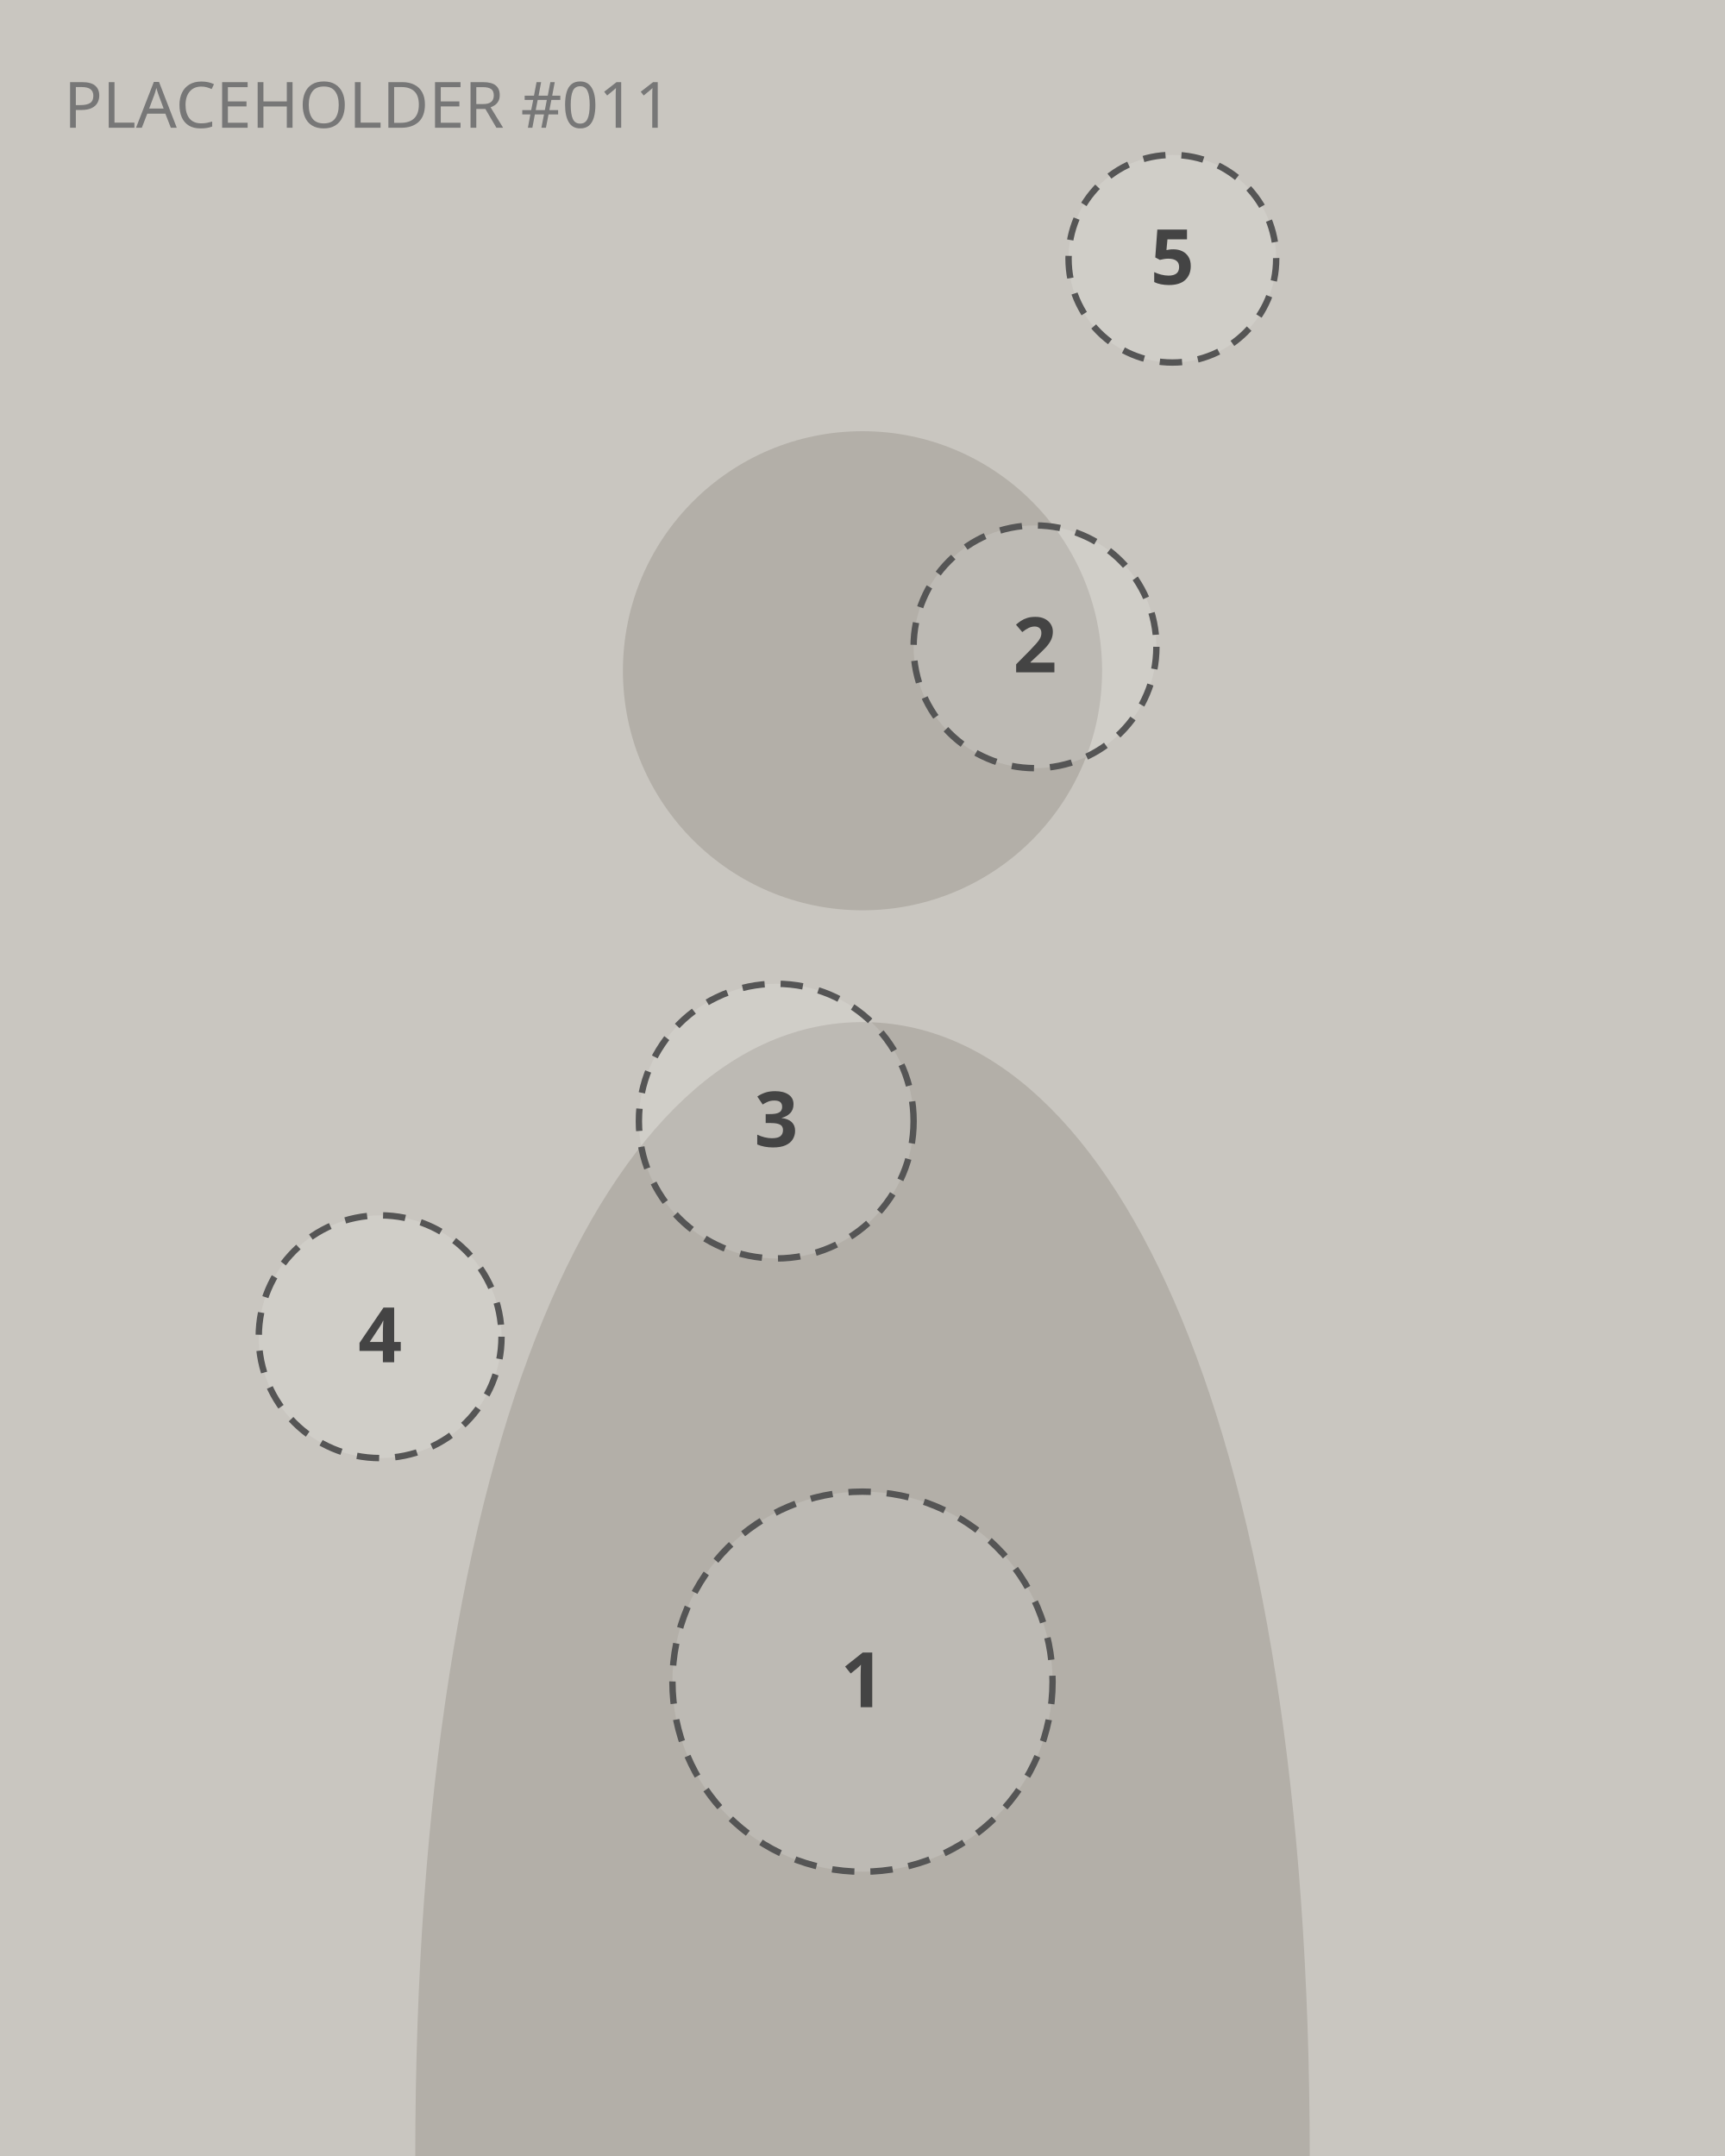
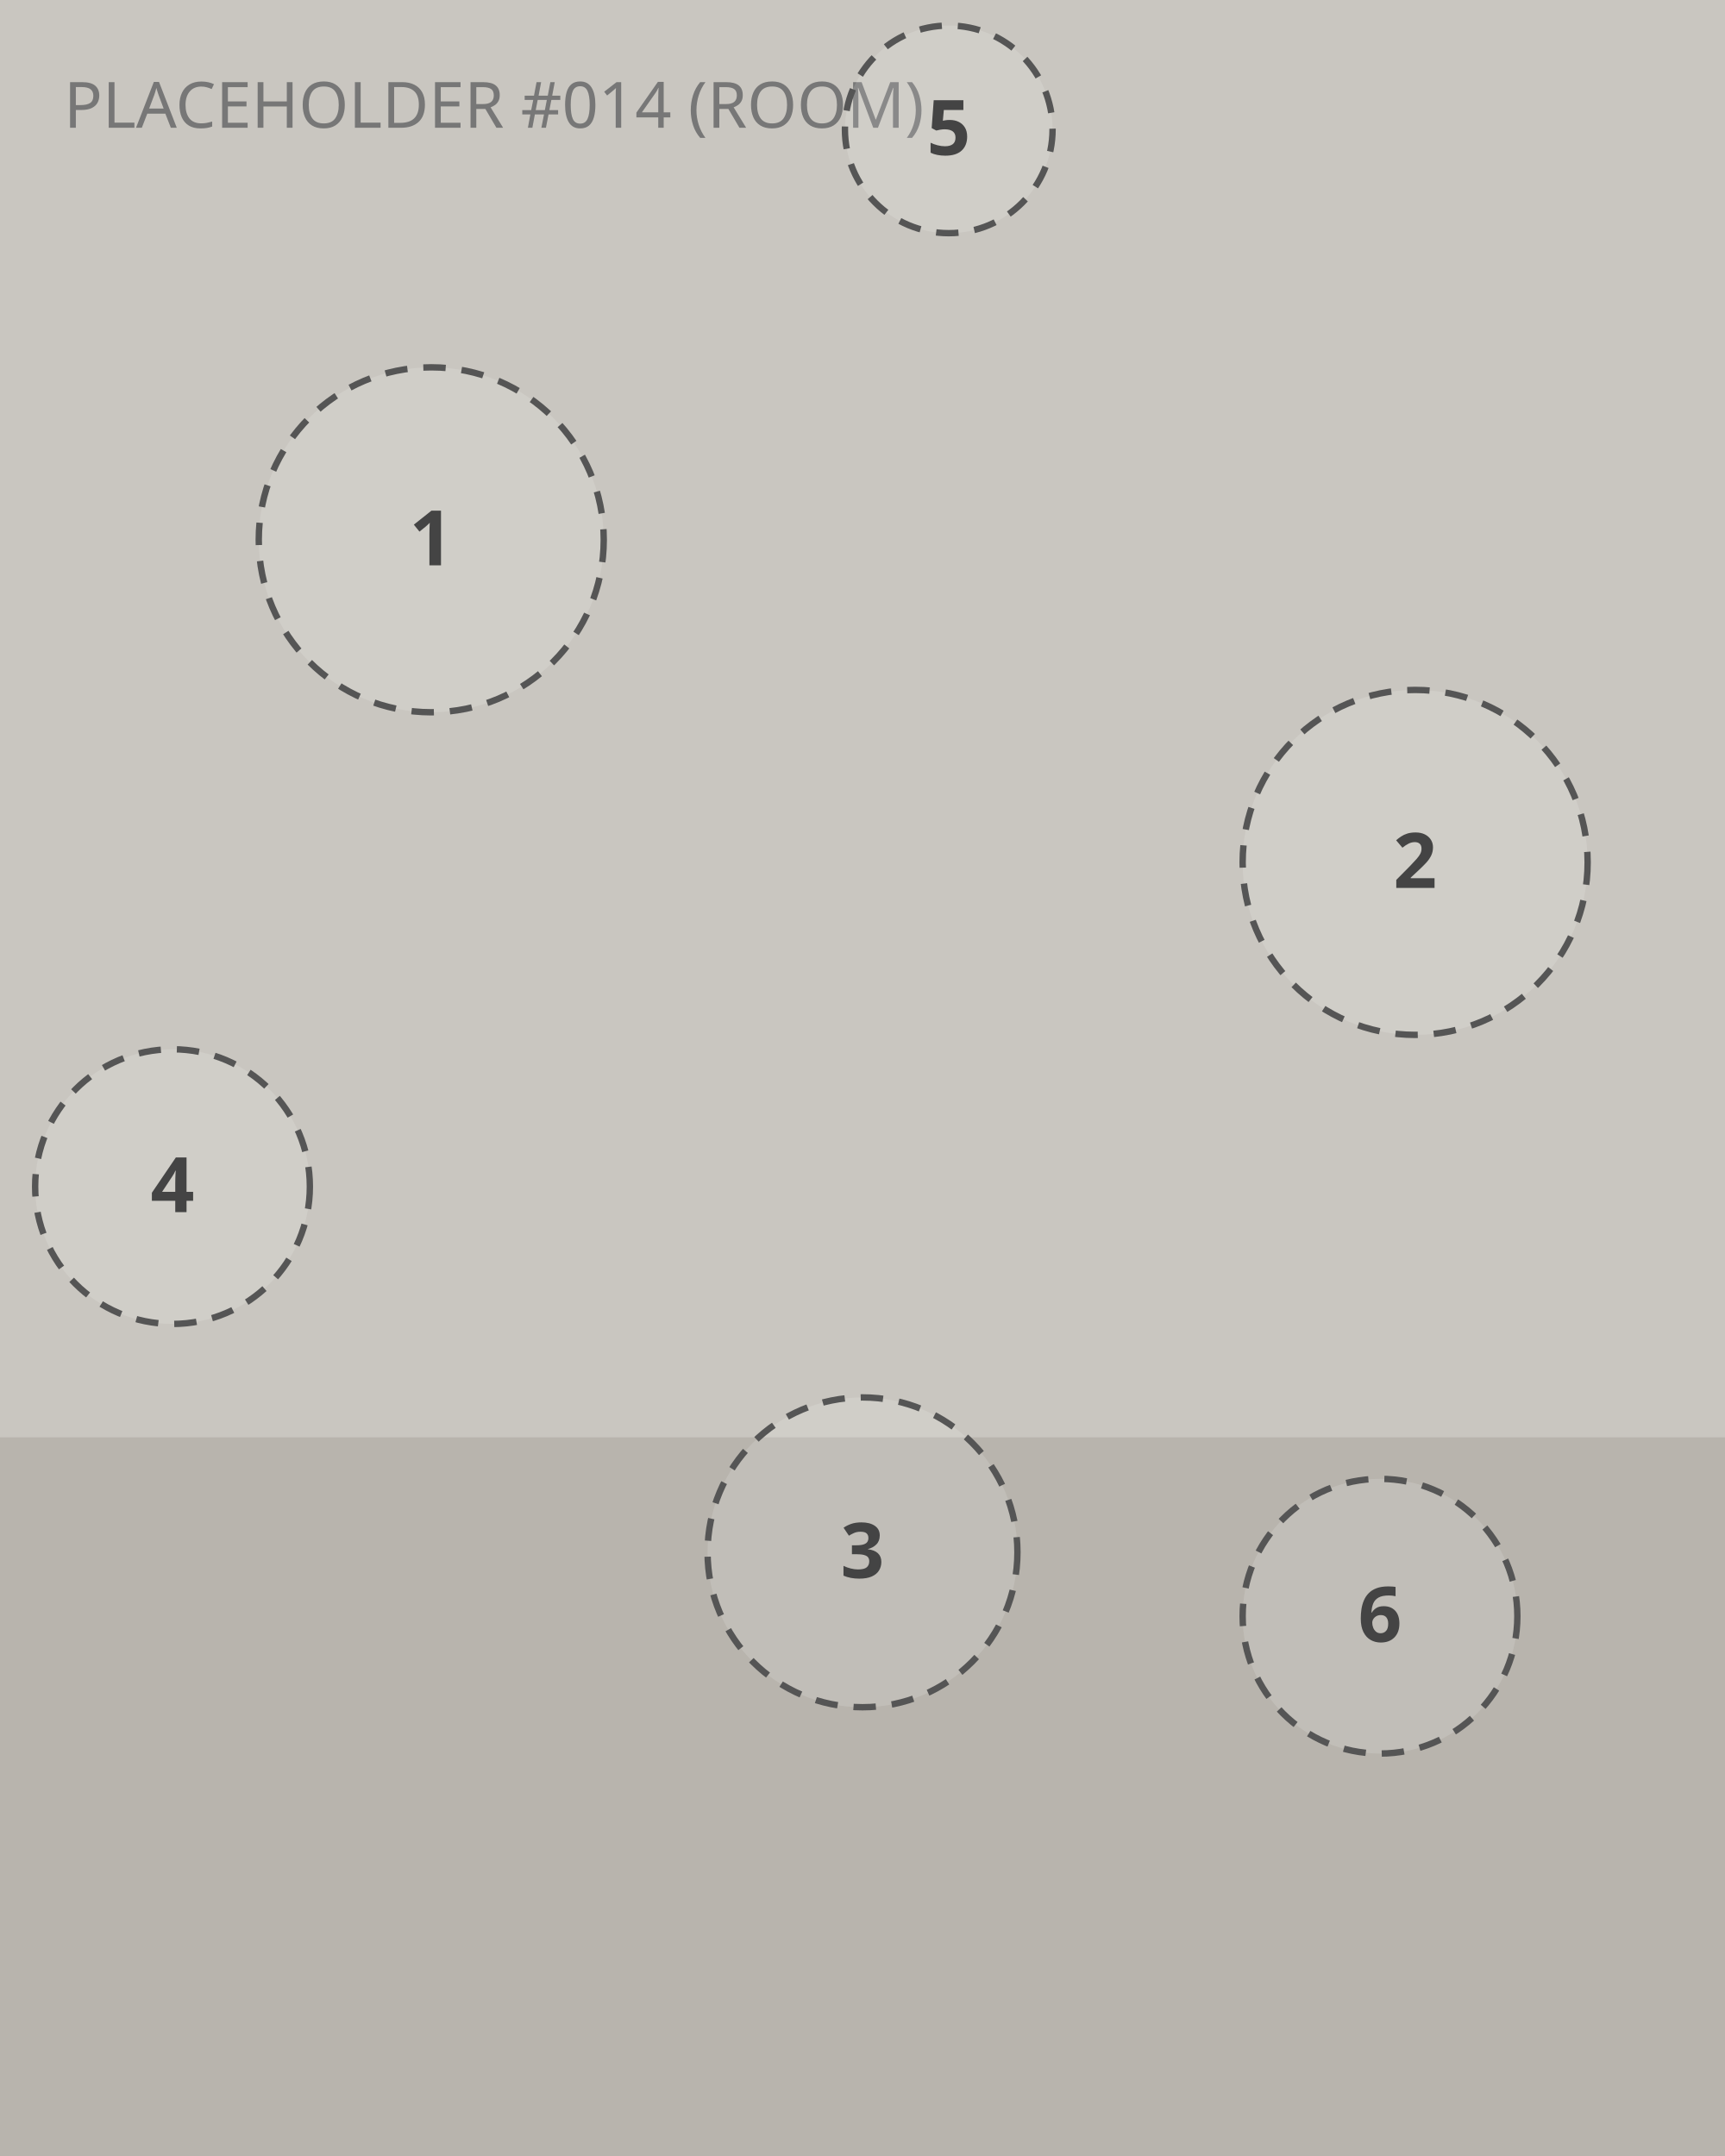
<svg xmlns="http://www.w3.org/2000/svg" viewBox="0 0 1080 1350" width="1080" height="1350">
  <rect width="1080" height="1350" fill="#c9c6c0" />
-   <circle cx="540" cy="420" r="150" fill="#b3afa8" />
-   <path d="M260 1350 C260 900 380 640 540 640 C700 640 820 900 820 1350 Z" fill="#b3afa8" />
-   <text x="40" y="80" font-size="40" fill="#777" font-family="sans-serif">PLACEHOLDER #011</text>
-   <circle cx="540" cy="1053" r="119" fill="#ffffff22" stroke="#555" stroke-width="4" stroke-dasharray="14 10" />
-   <text x="540" y="1069" font-size="48" text-anchor="middle" fill="#444" font-family="sans-serif" font-weight="700">1</text>
-   <circle cx="648" cy="405" r="76" fill="#ffffff22" stroke="#555" stroke-width="4" stroke-dasharray="14 10" />
-   <text x="648" y="421" font-size="48" text-anchor="middle" fill="#444" font-family="sans-serif" font-weight="700">2</text>
-   <circle cx="486" cy="702" r="86" fill="#ffffff22" stroke="#555" stroke-width="4" stroke-dasharray="14 10" />
-   <text x="486" y="718" font-size="48" text-anchor="middle" fill="#444" font-family="sans-serif" font-weight="700">3</text>
-   <circle cx="238" cy="837" r="76" fill="#ffffff22" stroke="#555" stroke-width="4" stroke-dasharray="14 10" />
-   <text x="238" y="853" font-size="48" text-anchor="middle" fill="#444" font-family="sans-serif" font-weight="700">4</text>
-   <circle cx="734" cy="162" r="65" fill="#ffffff22" stroke="#555" stroke-width="4" stroke-dasharray="14 10" />
-   <text x="734" y="178" font-size="48" text-anchor="middle" fill="#444" font-family="sans-serif" font-weight="700">5</text>
+   <rect x="0" y="900" width="1080" height="450" fill="#b8b4ad" />
+   <text x="40" y="80" font-size="40" fill="#777" font-family="sans-serif">PLACEHOLDER #014 (ROOM)</text>
+   <circle cx="270" cy="338" r="108" fill="#ffffff22" stroke="#555" stroke-width="4" stroke-dasharray="14 10" />
+   <text x="270" y="354" font-size="48" text-anchor="middle" fill="#444" font-family="sans-serif" font-weight="700">1</text>
+   <circle cx="886" cy="540" r="108" fill="#ffffff22" stroke="#555" stroke-width="4" stroke-dasharray="14 10" />
+   <text x="886" y="556" font-size="48" text-anchor="middle" fill="#444" font-family="sans-serif" font-weight="700">2</text>
+   <circle cx="540" cy="972" r="97" fill="#ffffff22" stroke="#555" stroke-width="4" stroke-dasharray="14 10" />
+   <text x="540" y="988" font-size="48" text-anchor="middle" fill="#444" font-family="sans-serif" font-weight="700">3</text>
+   <circle cx="108" cy="743" r="86" fill="#ffffff22" stroke="#555" stroke-width="4" stroke-dasharray="14 10" />
+   <text x="108" y="759" font-size="48" text-anchor="middle" fill="#444" font-family="sans-serif" font-weight="700">4</text>
+   <circle cx="594" cy="81" r="65" fill="#ffffff22" stroke="#555" stroke-width="4" stroke-dasharray="14 10" />
+   <text x="594" y="97" font-size="48" text-anchor="middle" fill="#444" font-family="sans-serif" font-weight="700">5</text>
+   <circle cx="864" cy="1012" r="86" fill="#ffffff22" stroke="#555" stroke-width="4" stroke-dasharray="14 10" />
+   <text x="864" y="1028" font-size="48" text-anchor="middle" fill="#444" font-family="sans-serif" font-weight="700">6</text>
</svg>
